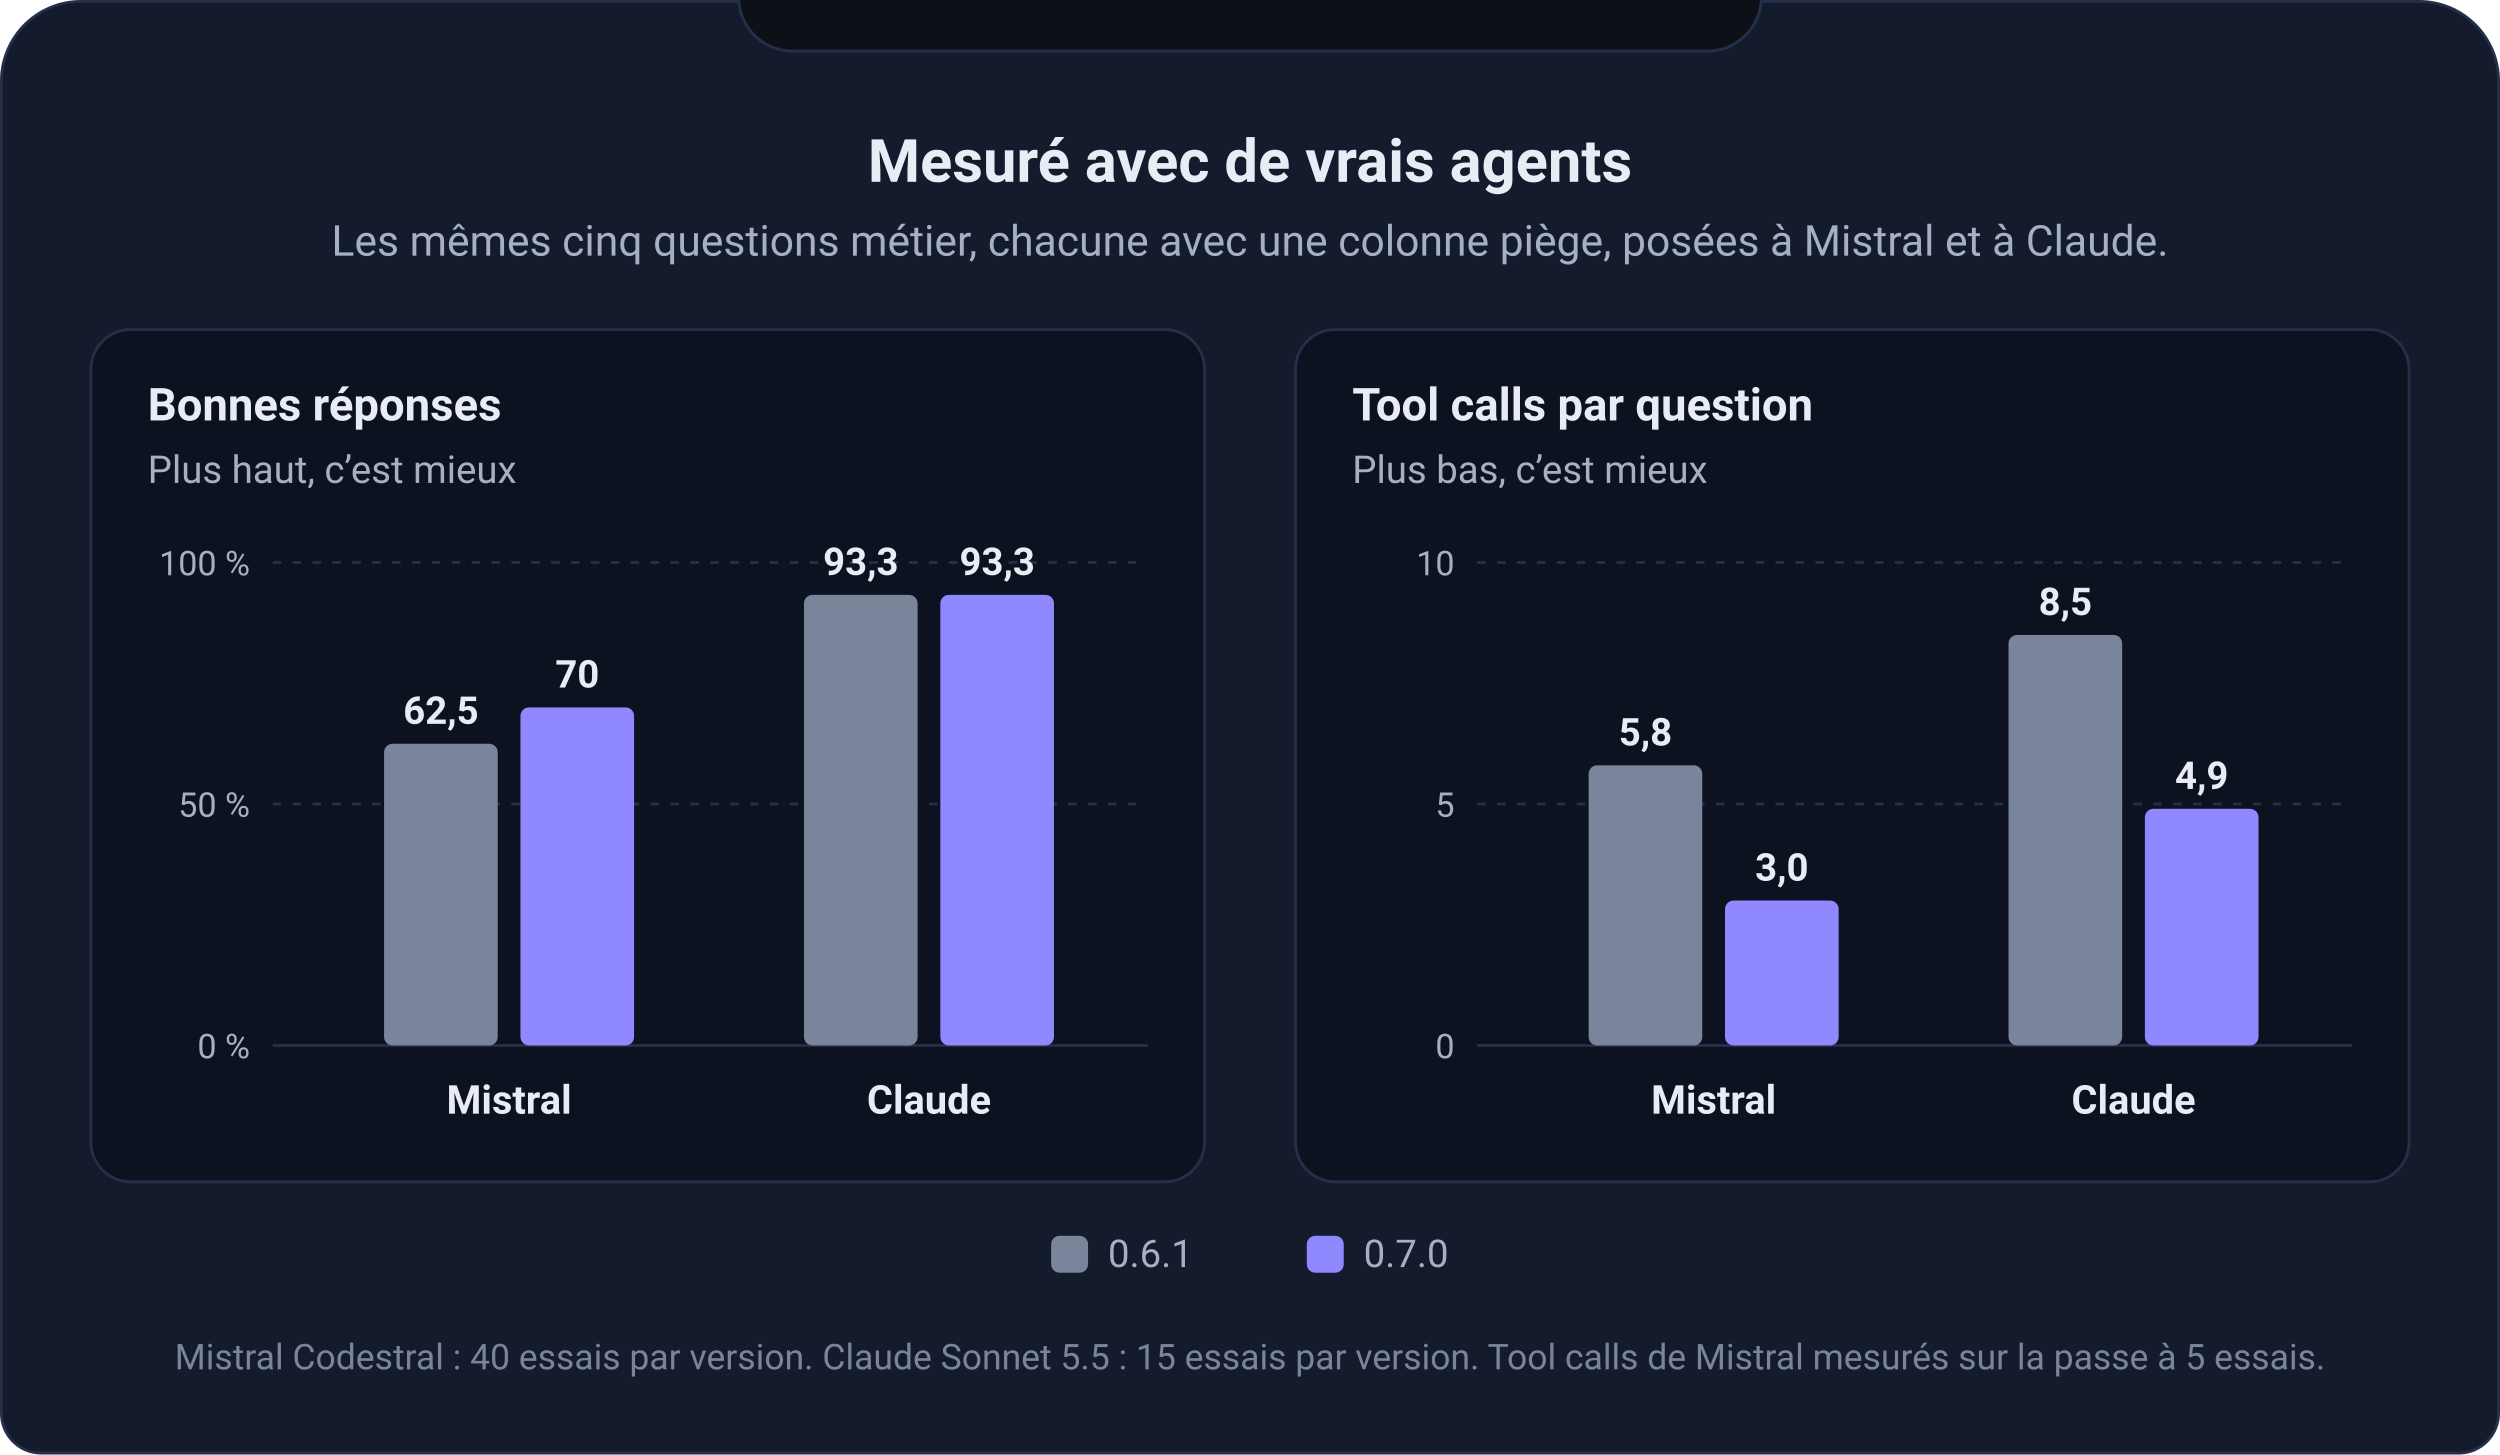
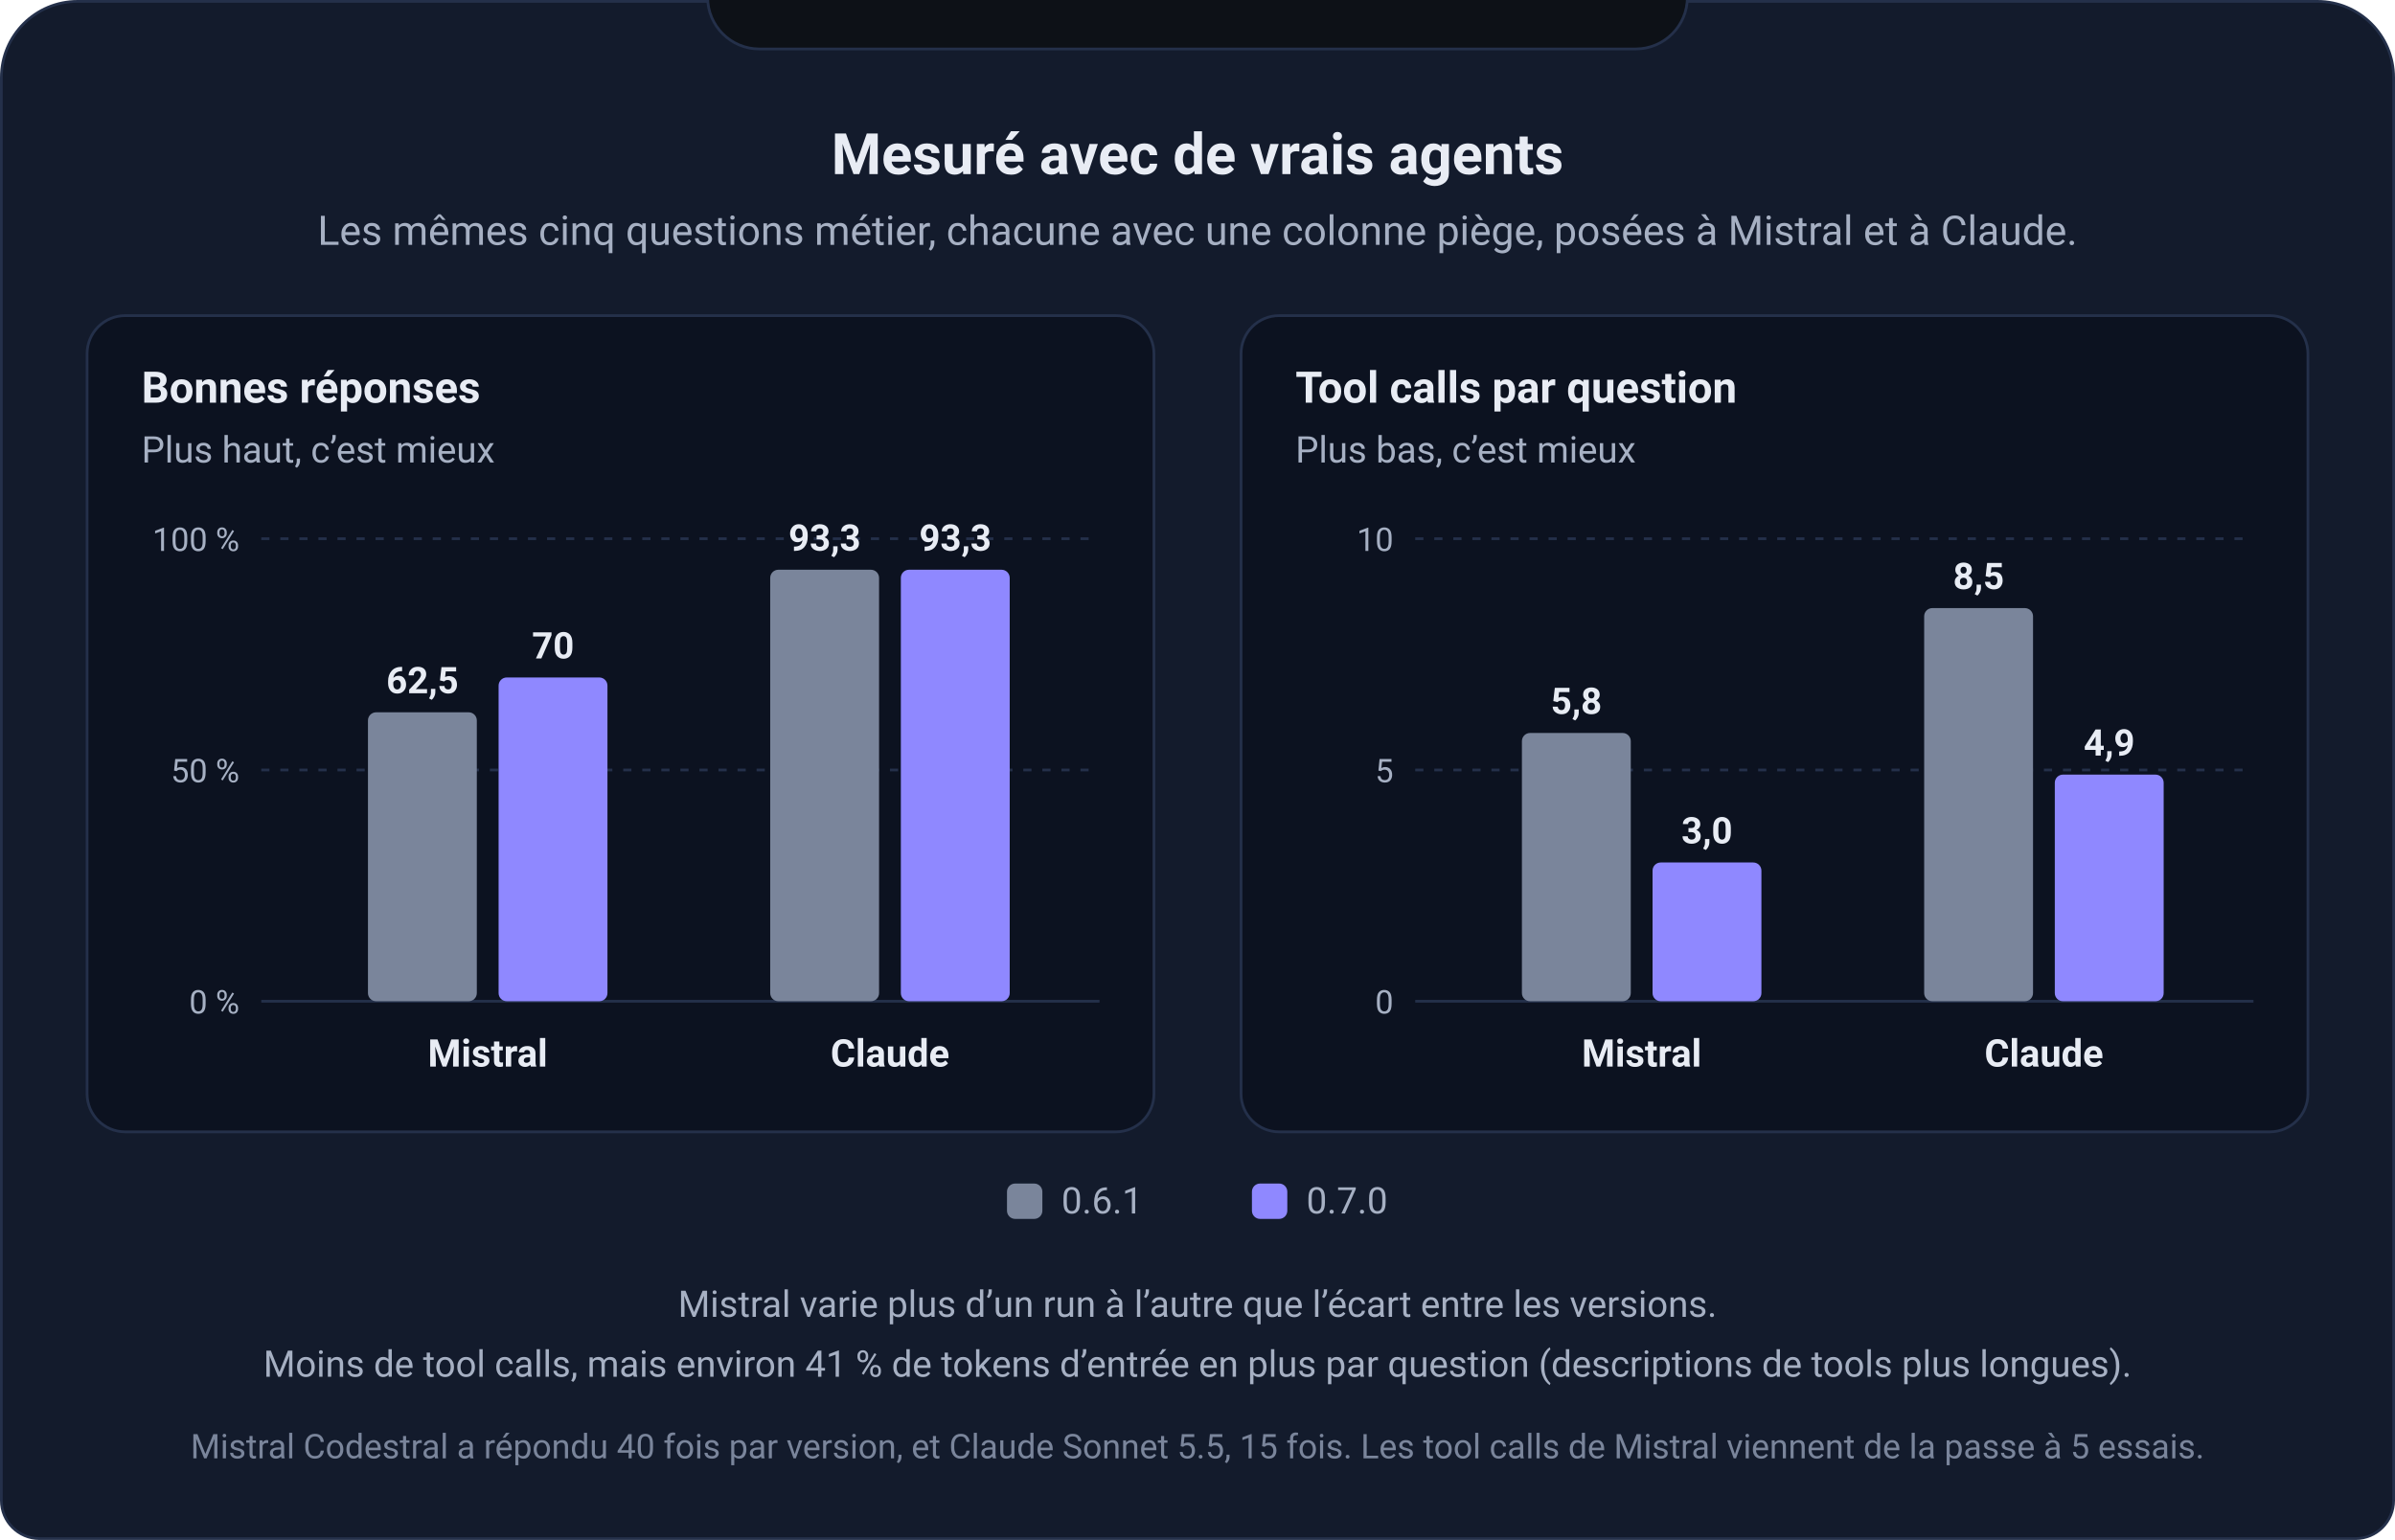
- <svg xmlns="http://www.w3.org/2000/svg" width="880" height="512" viewBox="0 0 880 512" role="img" aria-labelledby="t d">
+ <svg xmlns="http://www.w3.org/2000/svg" width="880" height="566" viewBox="0 0 880 566" role="img" aria-labelledby="t d">
  <style>
text{font-family:system-ui, -apple-system, 'Segoe UI', Roboto, 'Helvetica Neue', Arial, 'Noto Sans', 'DejaVu Sans', sans-serif;fill:#e8ecf4}
.m{font-family:ui-monospace, SFMono-Regular, 'SF Mono', Menlo, Consolas, 'Liberation Mono', 'DejaVu Sans Mono', monospace}
.mu{fill:#a6b0c3} .fa{fill:#7a859b} .ac{fill:#8f88ff} .am{fill:#e0a43a}
.ok{fill:#4ade80} .no{fill:#f87171} .b{font-weight:600} .bb{font-weight:700}
.ln{fill:none;stroke:#a6b0c3;stroke-width:1.5} .dash{stroke-dasharray:4 4}
.grid{stroke:#24304a;stroke-width:1}
</style>
-   <path d="M28.5 0.5H851.5A28 28 0 0 1 879.5 28.5V497.5A14 14 0 0 1 865.5 511.5H14.5A14 14 0 0 1 0.5 497.5V28.5A28 28 0 0 1 28.5 0.5Z" fill="#131b2c" stroke="#24304a" />
+   <path d="M28.5 0.5H851.5A28 28 0 0 1 879.5 28.5V551.5A14 14 0 0 1 865.5 565.5H14.5A14 14 0 0 1 0.5 551.5V28.5A28 28 0 0 1 28.5 0.5Z" fill="#131b2c" stroke="#24304a" />
  <rect x="260" y="-20" width="360" height="38" rx="19" fill="#0d1117" stroke="#24304a" />
  <text x="440.0" y="64" font-size="21" text-anchor="middle" class="bb" xml:space="preserve">Mesuré avec de vrais agents</text>
  <text x="440.0" y="90" font-size="15" text-anchor="middle" class="mu" xml:space="preserve">Les mêmes cinq questions métier, chacune avec une colonne piège, posées à Mistral et à Claude.</text>
  <rect x="32" y="116" width="392" height="300" rx="14" fill="#0c1220" stroke="#24304a" stroke-width="1" />
  <text x="52" y="148" font-size="16" class="bb" xml:space="preserve">Bonnes réponses</text>
  <text x="52" y="170" font-size="13.5" class="mu" xml:space="preserve">Plus haut, c’est mieux</text>
  <path class="grid" d="M96 368.0H404" />
  <text x="88" y="372.5" font-size="12" text-anchor="end" class="mu" xml:space="preserve">0 %</text>
  <path class="grid" d="M96 283.0H404" stroke-dasharray="3 4" />
  <text x="88" y="287.5" font-size="12" text-anchor="end" class="mu" xml:space="preserve">50 %</text>
  <path class="grid" d="M96 198.0H404" stroke-dasharray="3 4" />
  <text x="88" y="202.5" font-size="12" text-anchor="end" class="mu" xml:space="preserve">100 %</text>
  <rect x="135.2" y="261.8" width="40" height="106.2" rx="3" fill="#7a859b" />
  <text x="155.2" y="254.8" font-size="13.5" text-anchor="middle" class="bb" xml:space="preserve">62,5</text>
  <rect x="183.2" y="249.0" width="40" height="119.0" rx="3" fill="#8f88ff" />
  <text x="203.2" y="242.0" font-size="13.5" text-anchor="middle" class="bb" xml:space="preserve">70</text>
  <text x="179.2" y="392" font-size="14" text-anchor="middle" class="b" xml:space="preserve">Mistral</text>
  <rect x="283.0" y="209.4" width="40" height="158.6" rx="3" fill="#7a859b" />
  <text x="303.0" y="202.4" font-size="13.5" text-anchor="middle" class="bb" xml:space="preserve">93,3</text>
  <rect x="331.0" y="209.4" width="40" height="158.6" rx="3" fill="#8f88ff" />
  <text x="351.0" y="202.4" font-size="13.5" text-anchor="middle" class="bb" xml:space="preserve">93,3</text>
  <text x="327.0" y="392" font-size="14" text-anchor="middle" class="b" xml:space="preserve">Claude</text>
  <rect x="456" y="116" width="392" height="300" rx="14" fill="#0c1220" stroke="#24304a" stroke-width="1" />
  <text x="476" y="148" font-size="16" class="bb" xml:space="preserve">Tool calls par question</text>
  <text x="476" y="170" font-size="13.5" class="mu" xml:space="preserve">Plus bas, c’est mieux</text>
  <path class="grid" d="M520 368.0H828" />
  <text x="512" y="372.5" font-size="12" text-anchor="end" class="mu" xml:space="preserve">0</text>
  <path class="grid" d="M520 283.0H828" stroke-dasharray="3 4" />
  <text x="512" y="287.5" font-size="12" text-anchor="end" class="mu" xml:space="preserve">5</text>
  <path class="grid" d="M520 198.0H828" stroke-dasharray="3 4" />
  <text x="512" y="202.5" font-size="12" text-anchor="end" class="mu" xml:space="preserve">10</text>
  <rect x="559.2" y="269.4" width="40" height="98.6" rx="3" fill="#7a859b" />
  <text x="579.2" y="262.4" font-size="13.5" text-anchor="middle" class="bb" xml:space="preserve">5,8</text>
  <rect x="607.2" y="317.0" width="40" height="51.0" rx="3" fill="#8f88ff" />
  <text x="627.2" y="310.0" font-size="13.5" text-anchor="middle" class="bb" xml:space="preserve">3,0</text>
  <text x="603.2" y="392" font-size="14" text-anchor="middle" class="b" xml:space="preserve">Mistral</text>
  <rect x="707.0" y="223.5" width="40" height="144.5" rx="3" fill="#7a859b" />
  <text x="727.0" y="216.5" font-size="13.5" text-anchor="middle" class="bb" xml:space="preserve">8,5</text>
  <rect x="755.0" y="284.7" width="40" height="83.3" rx="3" fill="#8f88ff" />
  <text x="775.0" y="277.7" font-size="13.5" text-anchor="middle" class="bb" xml:space="preserve">4,9</text>
  <text x="751.0" y="392" font-size="14" text-anchor="middle" class="b" xml:space="preserve">Claude</text>
  <rect x="370.0" y="435" width="13" height="13" rx="3" fill="#7a859b" />
  <text x="390.0" y="446" font-size="13.5" class="mu" xml:space="preserve">0.6.1</text>
  <rect x="460.0" y="435" width="13" height="13" rx="3" fill="#8f88ff" />
  <text x="480.0" y="446" font-size="13.5" class="mu" xml:space="preserve">0.7.0</text>
-   <text x="440.0" y="482" font-size="12.5" text-anchor="middle" class="fa" xml:space="preserve">Mistral Codestral : 40 essais par version. Claude Sonnet 5.5 : 15 essais par version. Tool calls de Mistral mesurés sur la passe à 5 essais.</text>
+   <text x="440.0" y="484" font-size="13.5" text-anchor="middle" class="mu" xml:space="preserve">Mistral varie plus d’un run à l’autre que l’écart entre les versions.</text>
+   <text x="440.0" y="506" font-size="13.5" text-anchor="middle" class="mu" xml:space="preserve">Moins de tool calls, mais environ 41 % de tokens d’entrée en plus par question (descriptions de tools plus longues).</text>
+   <text x="440.0" y="536" font-size="12.5" text-anchor="middle" class="fa" xml:space="preserve">Mistral Codestral a répondu 40 fois par version, et Claude Sonnet 5.5, 15 fois. Les tool calls de Mistral viennent de la passe à 5 essais.</text>
</svg>
